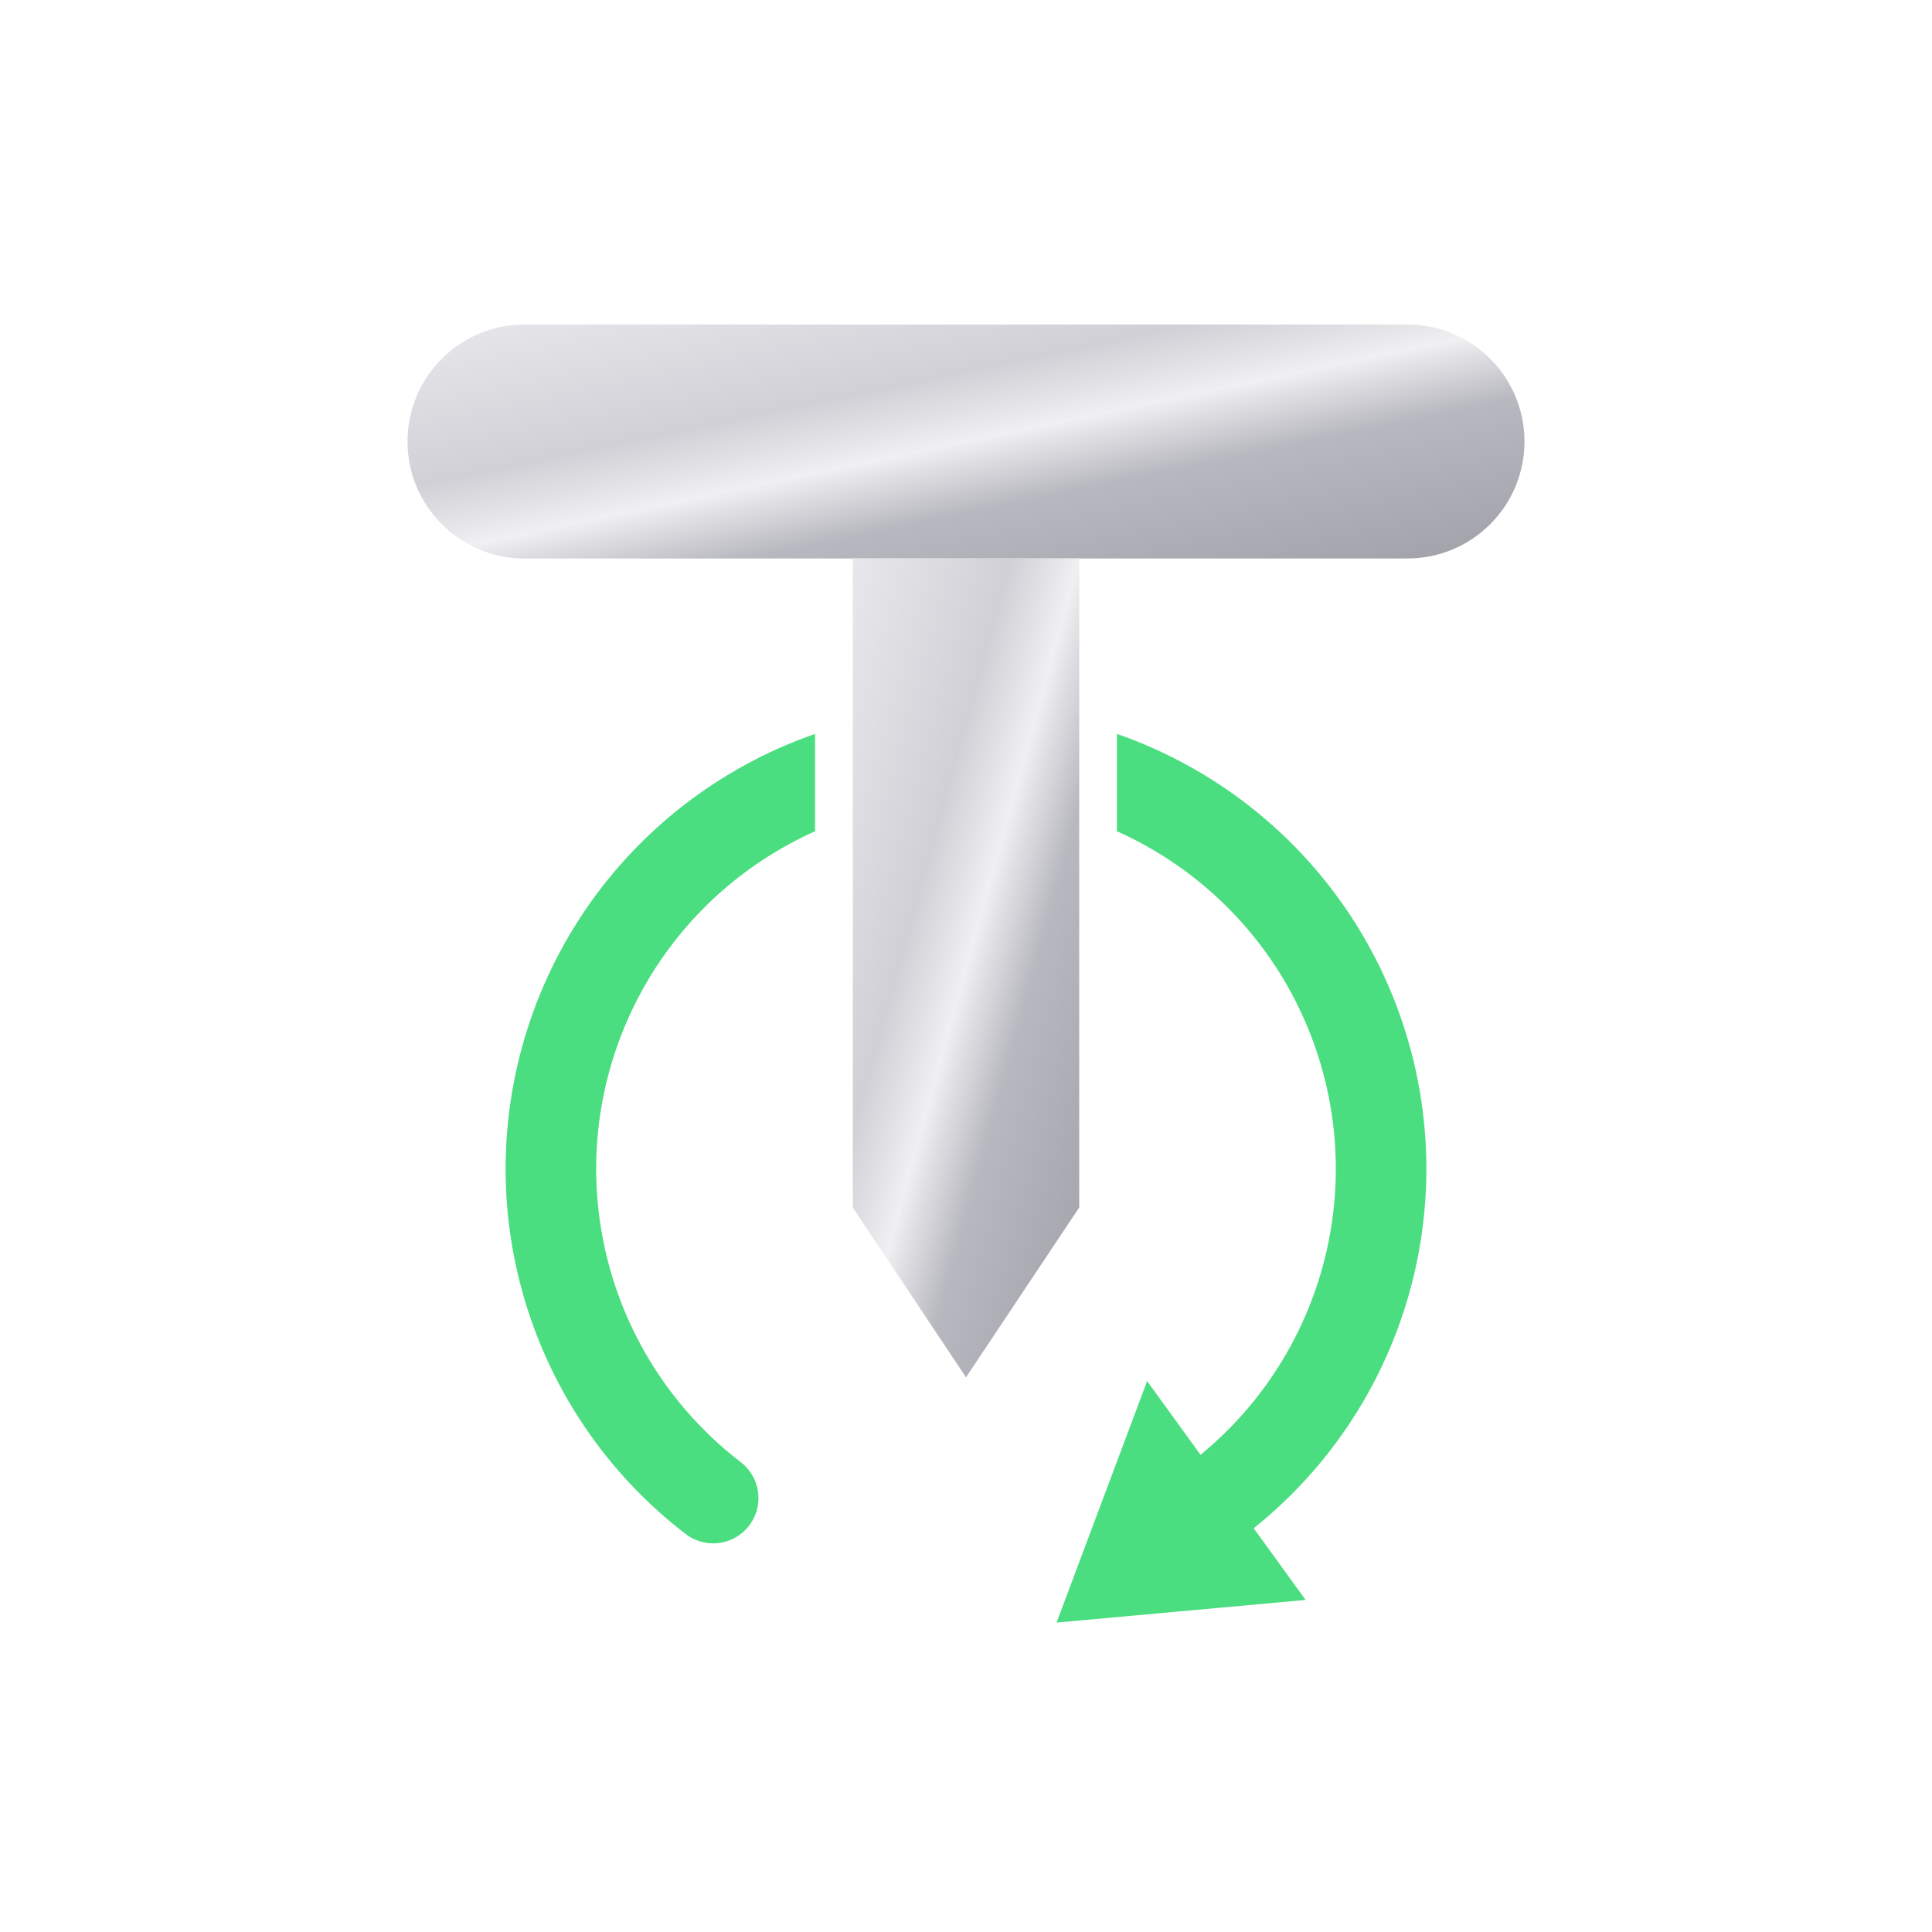
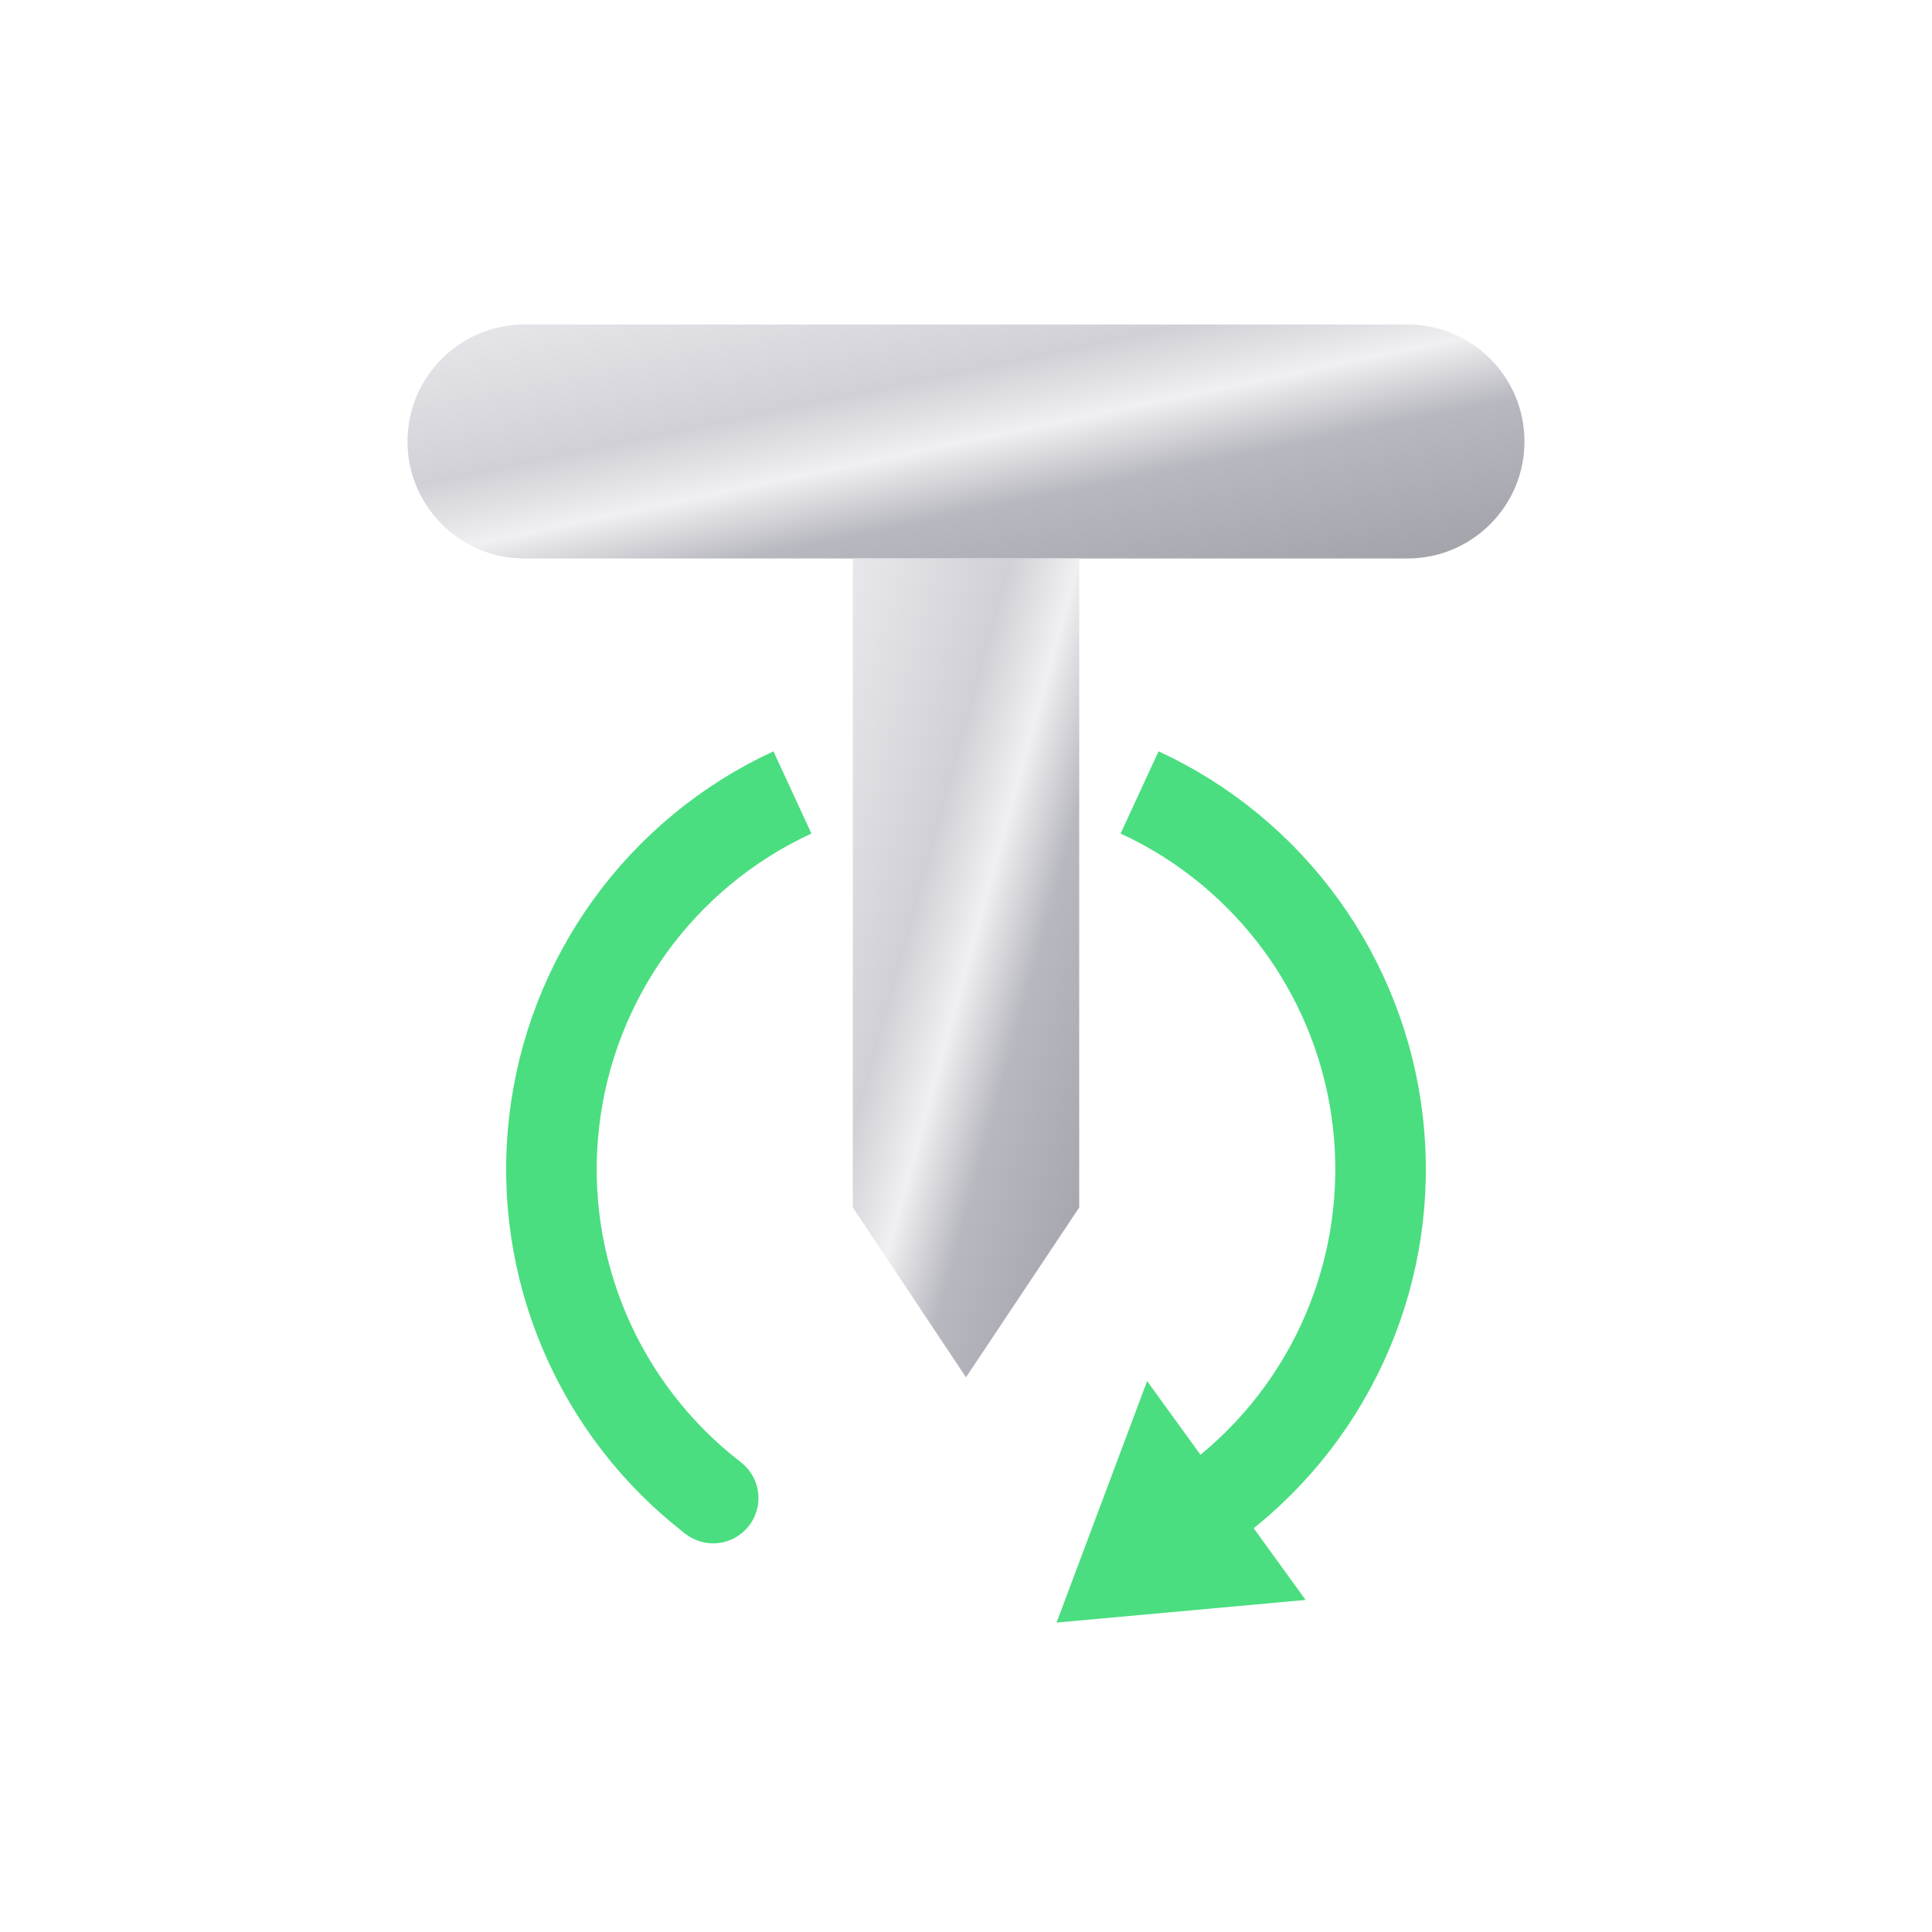
<svg xmlns="http://www.w3.org/2000/svg" viewBox="0 0 512 512" role="img" aria-labelledby="title">
  <defs>
-     <clipPath id="arcClip">
-       <path d="M0,0H512V512H0Z M216,0H296V512H216Z" clip-rule="evenodd" />
-     </clipPath>
    <linearGradient id="metal" x1="0" y1="0" x2="1" y2="1">
      <stop offset="0%" stop-color="#E8E8EC" />
      <stop offset="35%" stop-color="#D0D0D6" />
      <stop offset="50%" stop-color="#F0F0F2" />
      <stop offset="65%" stop-color="#B8B8C0" />
      <stop offset="100%" stop-color="#A0A0A8" />
    </linearGradient>
  </defs>
-   <path d="M189,397A110,110 0 1,1 323,397" fill="none" stroke="#4ADE80" stroke-width="24" stroke-linecap="round" clip-path="url(#arcClip)" />
+   <path d="M189,397 A110,110 0 0,1 210,210" fill="none" stroke="#4ADE80" stroke-width="24" stroke-linecap="butt" />
+   <path d="M302,210 A110,110 0 0,1 323,397" fill="none" stroke="#4ADE80" stroke-width="24" stroke-linecap="butt" />
+   <circle cx="189" cy="397" r="12" fill="#4ADE80" />
  <polygon points="280,430 346,424 304,366" fill="#4ADE80" />
  <rect x="108" y="86" width="296" height="62" rx="31" fill="url(#metal)" />
  <path d="M226 148H286V320L256 365 226 320Z" fill="url(#metal)" />
</svg>
